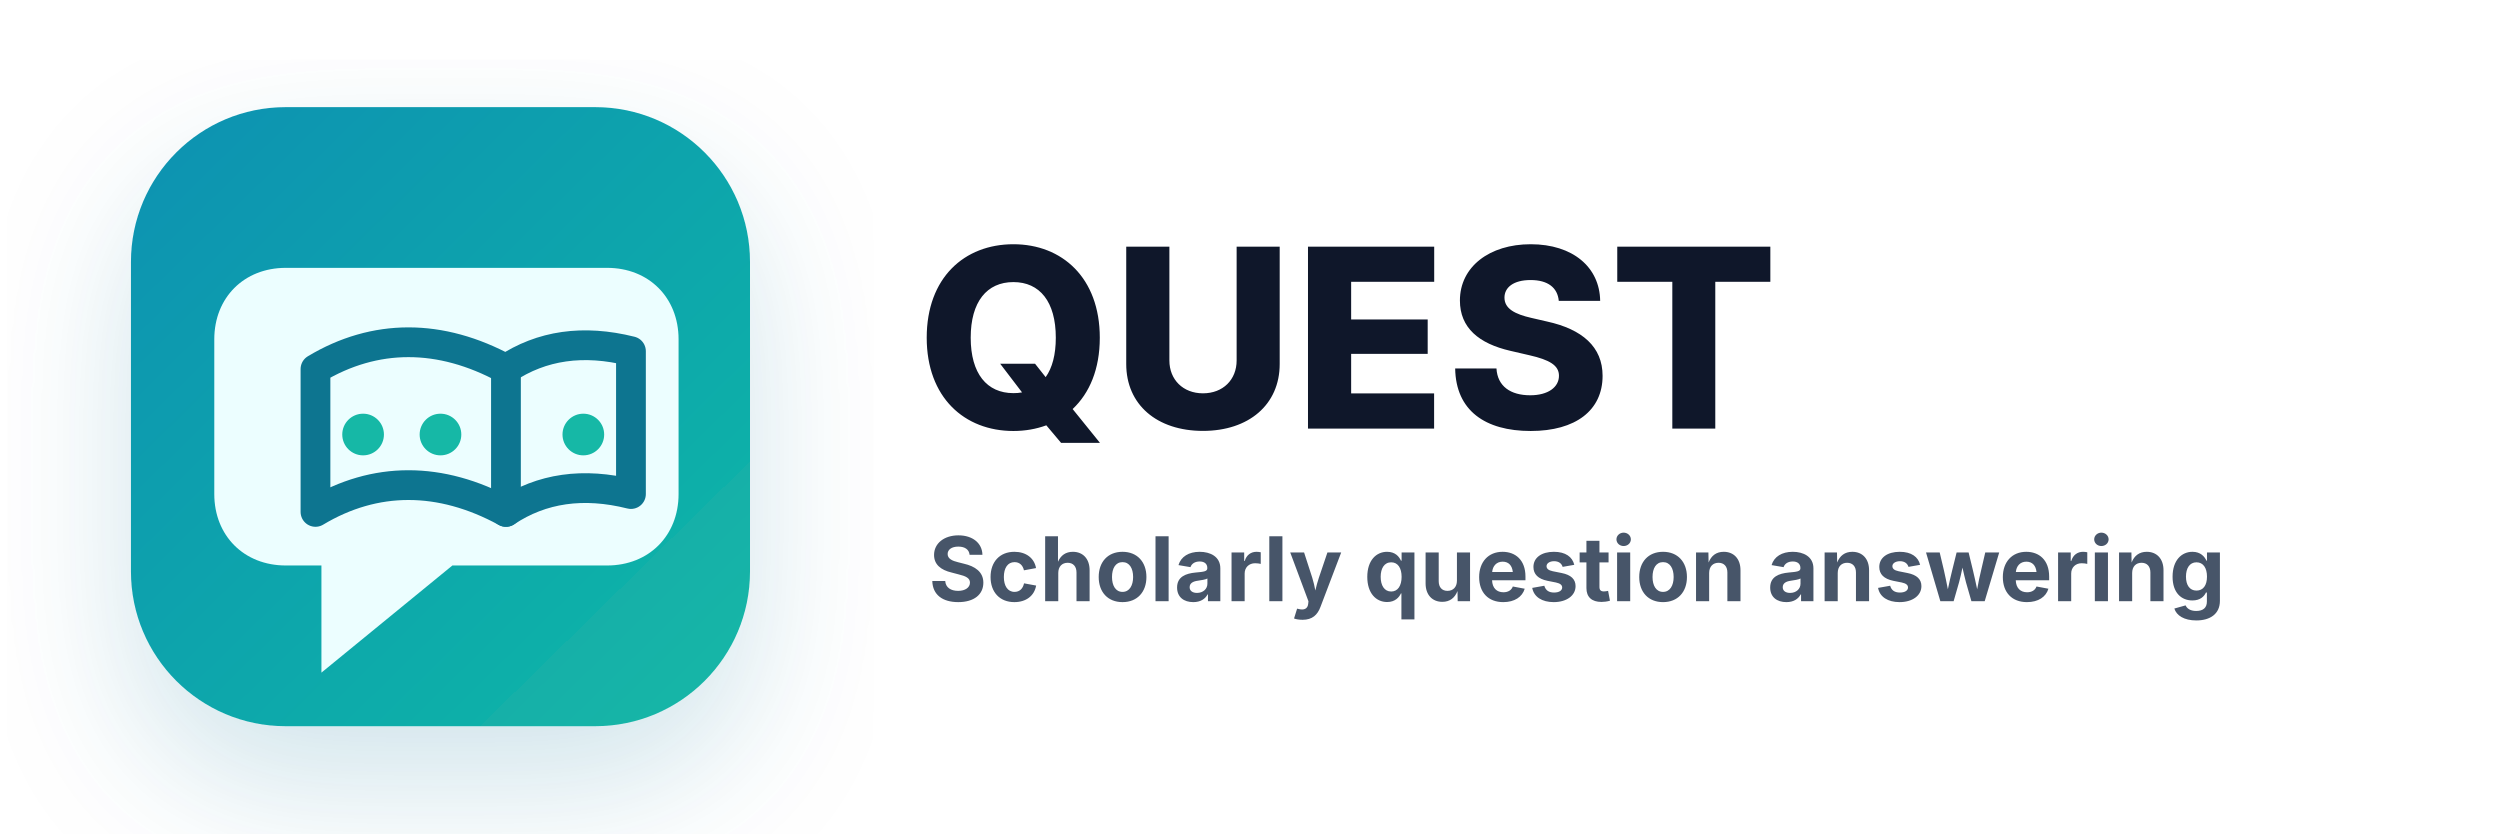
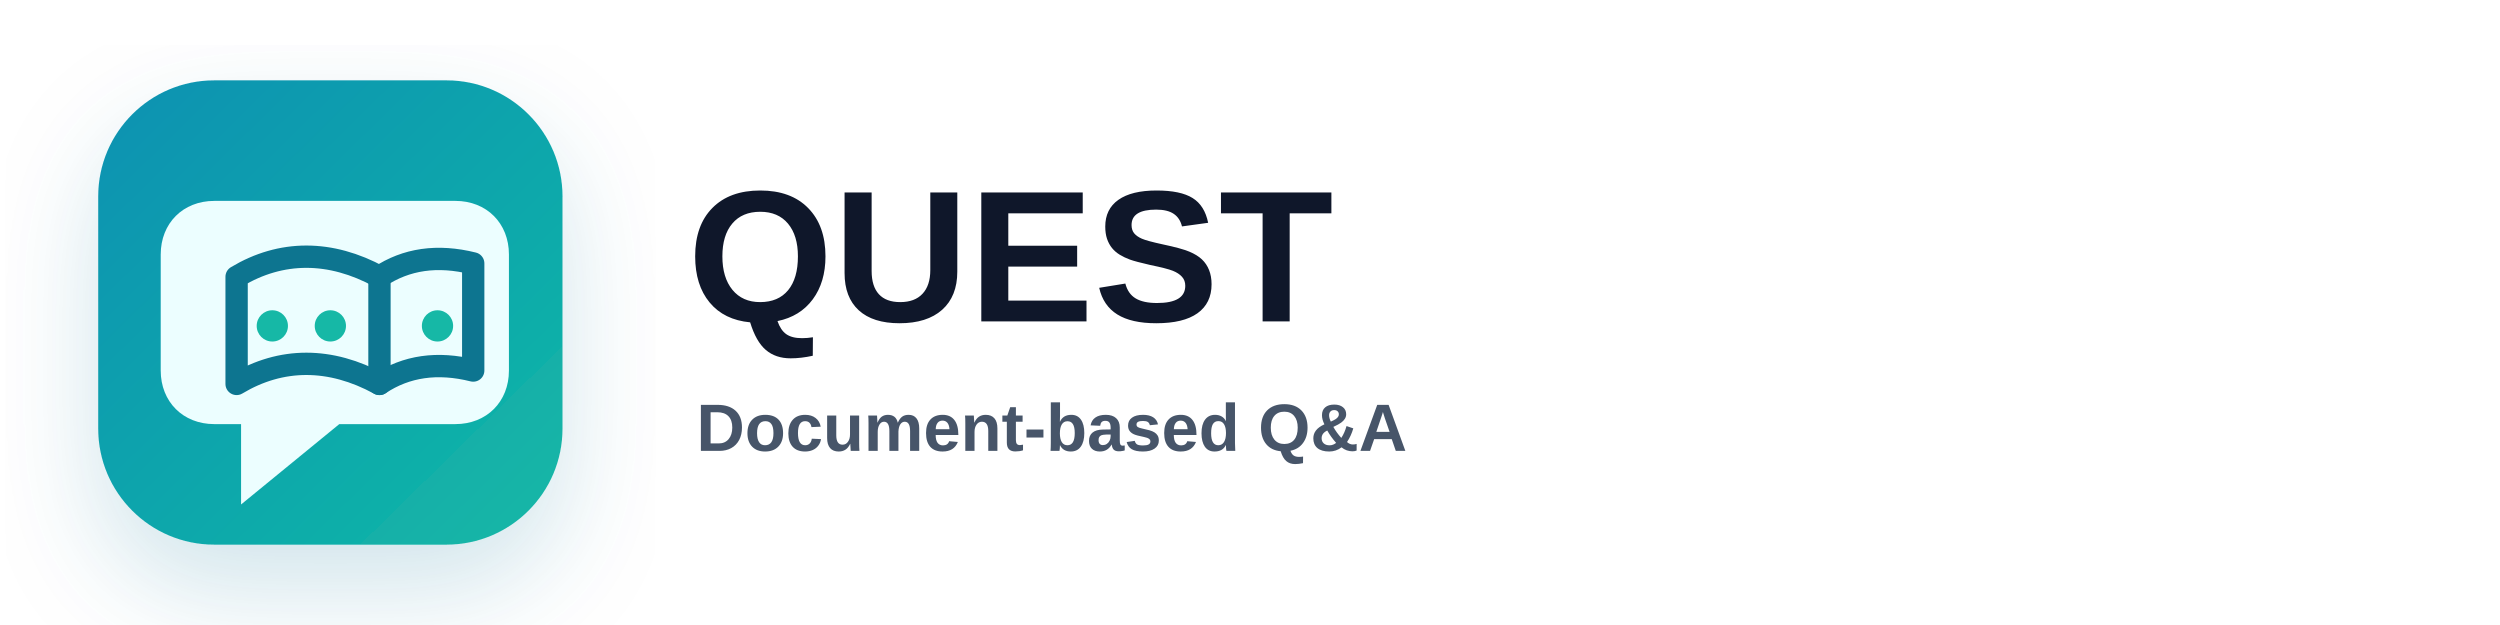
- <svg xmlns="http://www.w3.org/2000/svg" viewBox="0 0 420 140" role="img" aria-labelledby="title desc">
+ <svg xmlns="http://www.w3.org/2000/svg" width="560" height="140" viewBox="0 0 560 140" role="img" aria-labelledby="title desc">
  <defs>
    <linearGradient id="quest-bg" x1="22" y1="18" x2="124" y2="122" gradientUnits="userSpaceOnUse">
      <stop offset="0" stop-color="#0891b2" />
      <stop offset="1" stop-color="#14b8a6" />
    </linearGradient>
    <filter id="quest-shadow" x="-20%" y="-20%" width="140%" height="140%">
      <feDropShadow dx="0" dy="10" stdDeviation="12" flood-color="#0e7490" flood-opacity=".18" />
    </filter>
  </defs>
  <g filter="url(#quest-shadow)">
    <rect x="22" y="18" width="104" height="104" rx="26" fill="url(#quest-bg)" />
    <path d="M48 45h54c7 0 12 5 12 12v26c0 7-5 12-12 12H76l-22 18v-18h-6c-7 0-12-5-12-12V57c0-7 5-12 12-12z" fill="#ecfeff" />
    <path d="M53 62c10-6 21-6 32 0 6-4 13-5 21-3v24c-8-2-15-1-21 3-11-6-22-6-32 0z" fill="none" stroke="#0e7490" stroke-width="5" stroke-linejoin="round" />
    <path d="M85 62v24" stroke="#0e7490" stroke-width="5" stroke-linecap="round" />
    <circle cx="61" cy="73" r="3.5" fill="#14b8a6" />
    <circle cx="74" cy="73" r="3.5" fill="#14b8a6" />
    <circle cx="98" cy="73" r="3.5" fill="#14b8a6" />
  </g>
-   <text x="154" y="72" font-family="Inter, Avenir Next, Arial, sans-serif" font-size="42" font-weight="800" fill="#0f172a">QUEST</text>
-   <text x="156" y="101" font-family="Inter, Avenir Next, Arial, sans-serif" font-size="15" font-weight="700" fill="#475569">Scholarly question answering</text>
+   <text x="154" y="72" font-family="Avenir Next, Arial, sans-serif" font-size="42" font-weight="800" fill="#0f172a">QUEST</text>
+   <text x="156" y="101" font-family="Avenir Next, Arial, sans-serif" font-size="15" font-weight="700" fill="#475569">Document-based Q&amp;A</text>
</svg>
